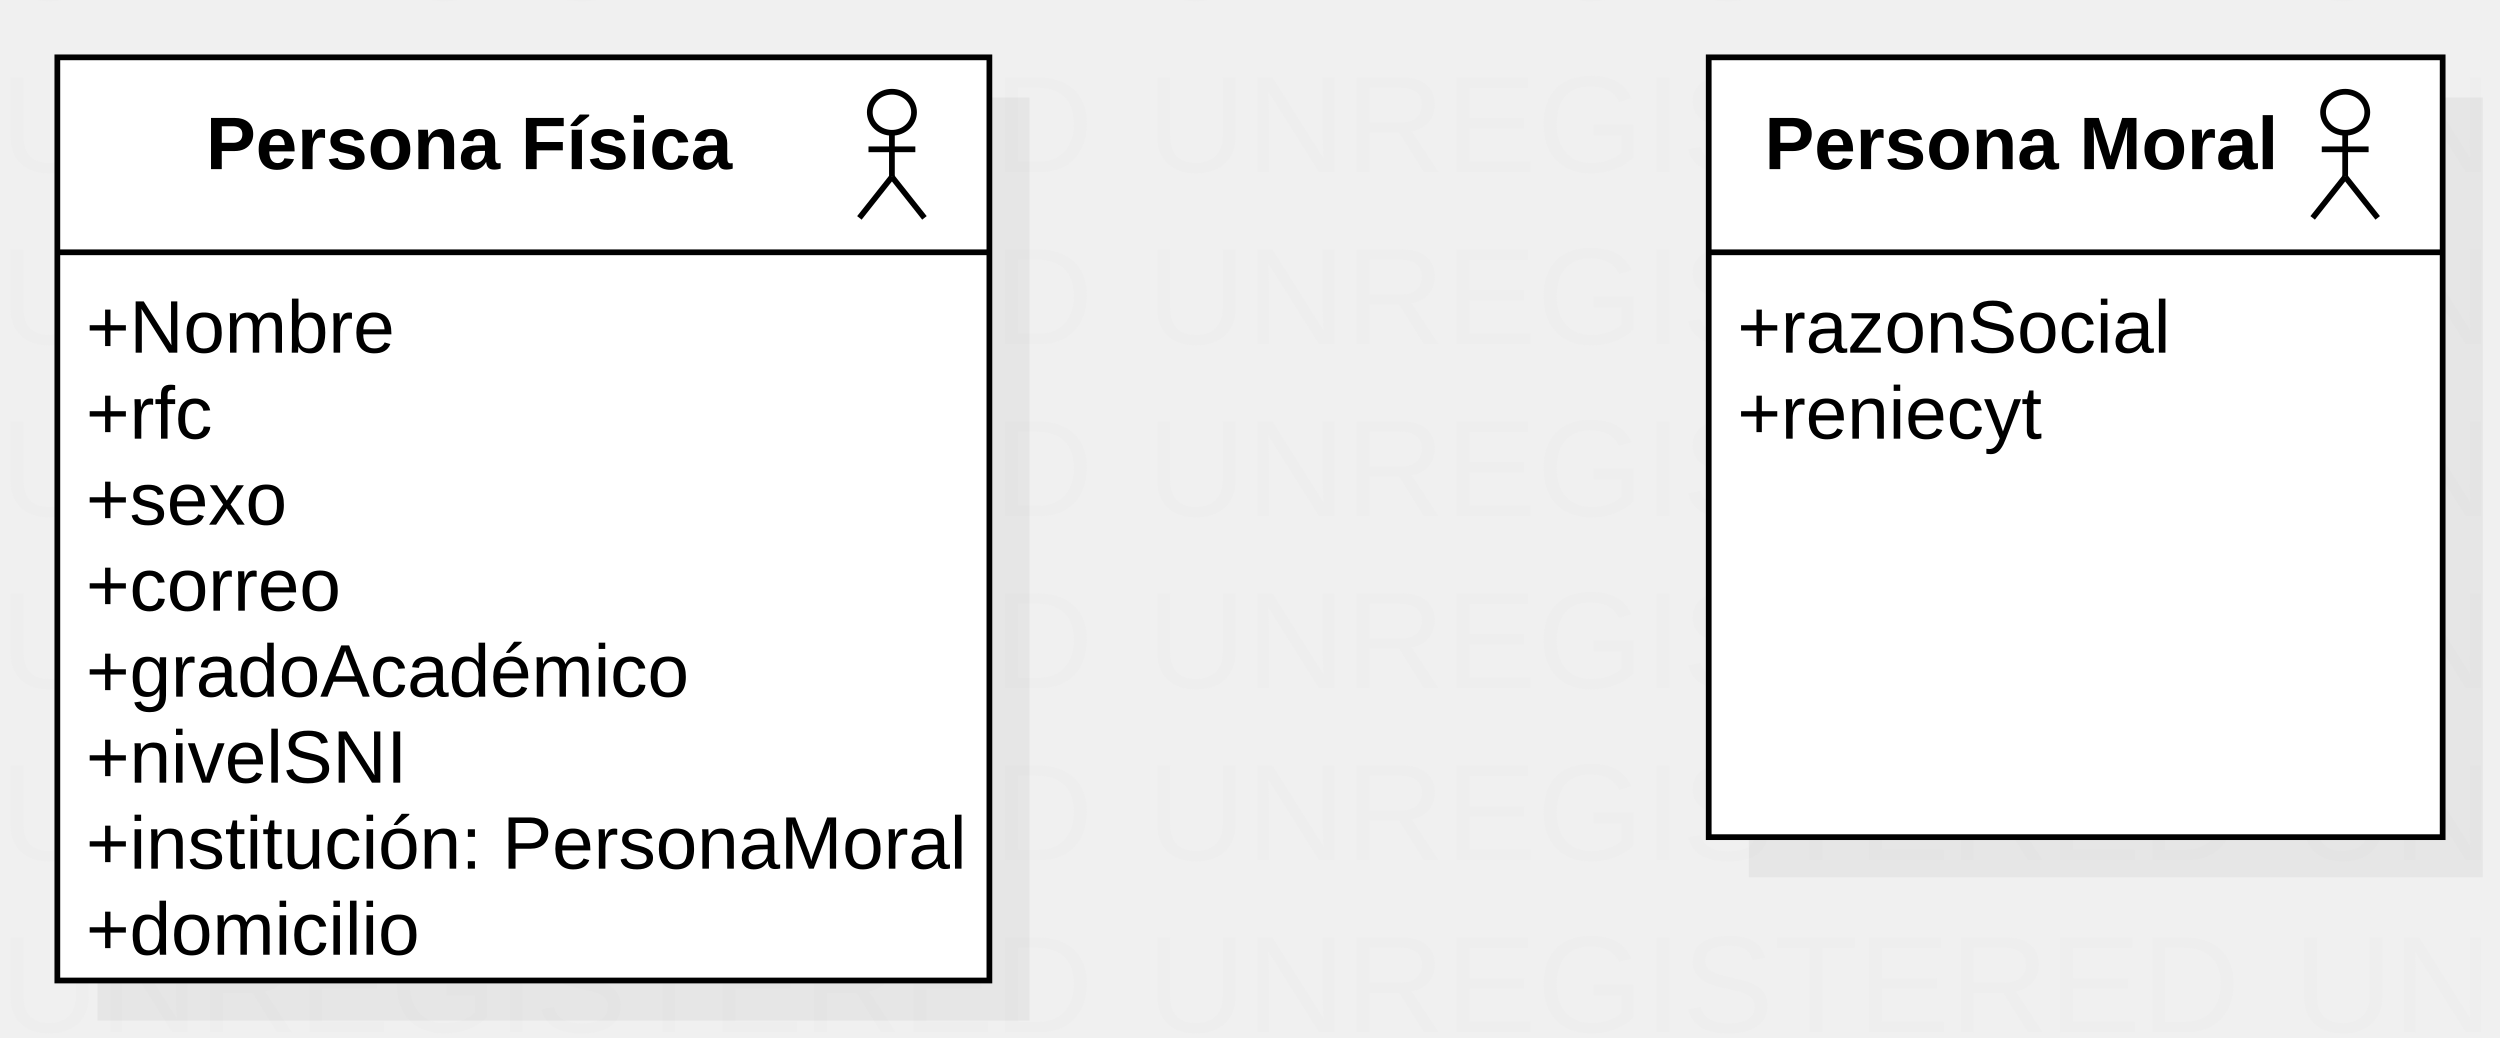
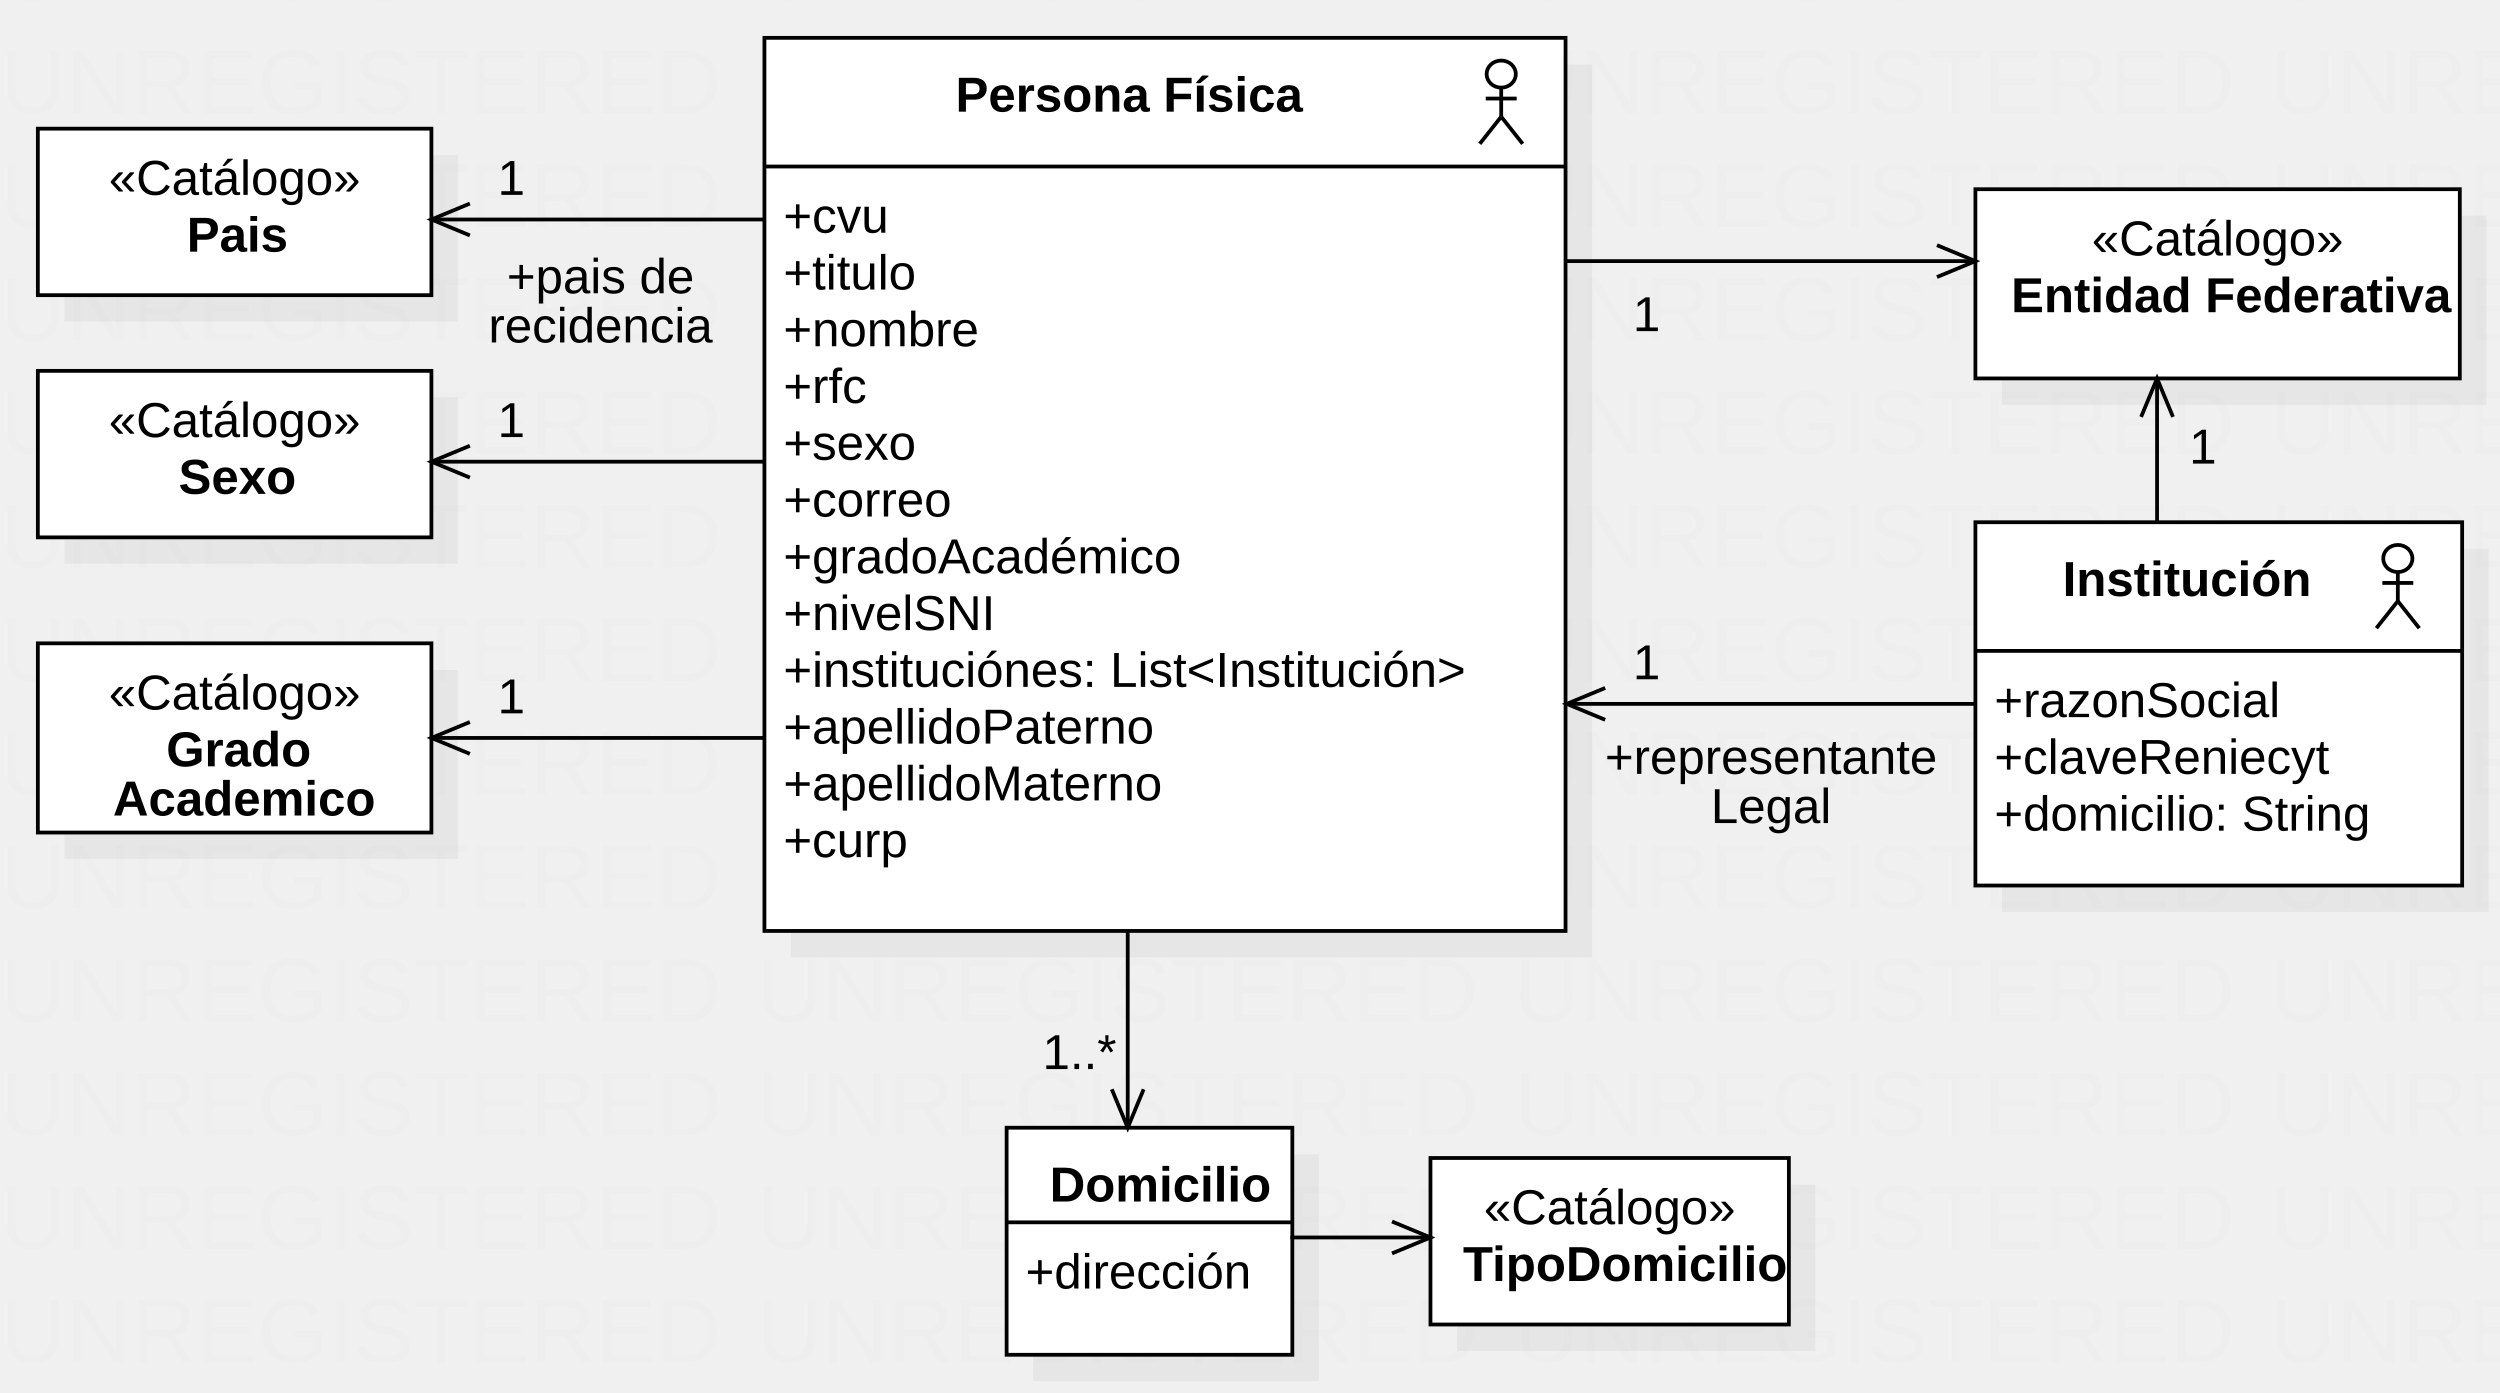
- <svg xmlns="http://www.w3.org/2000/svg" version="1.1" width="436" height="181">
+ <svg xmlns="http://www.w3.org/2000/svg" version="1.1" width="660.622" height="368">
  <defs />
  <g>
    <text fill="#eeeeee" stroke="none" font-family="Arial" font-size="24px" font-style="normal" font-weight="normal" text-decoration="none" x="0" y="0">UNREGISTERED</text>
    <text fill="#eeeeee" stroke="none" font-family="Arial" font-size="24px" font-style="normal" font-weight="normal" text-decoration="none" x="0" y="30">UNREGISTERED</text>
    <text fill="#eeeeee" stroke="none" font-family="Arial" font-size="24px" font-style="normal" font-weight="normal" text-decoration="none" x="0" y="60">UNREGISTERED</text>
    <text fill="#eeeeee" stroke="none" font-family="Arial" font-size="24px" font-style="normal" font-weight="normal" text-decoration="none" x="0" y="90">UNREGISTERED</text>
    <text fill="#eeeeee" stroke="none" font-family="Arial" font-size="24px" font-style="normal" font-weight="normal" text-decoration="none" x="0" y="120">UNREGISTERED</text>
    <text fill="#eeeeee" stroke="none" font-family="Arial" font-size="24px" font-style="normal" font-weight="normal" text-decoration="none" x="0" y="150">UNREGISTERED</text>
    <text fill="#eeeeee" stroke="none" font-family="Arial" font-size="24px" font-style="normal" font-weight="normal" text-decoration="none" x="0" y="180">UNREGISTERED</text>
+     <text fill="#eeeeee" stroke="none" font-family="Arial" font-size="24px" font-style="normal" font-weight="normal" text-decoration="none" x="0" y="210">UNREGISTERED</text>
+     <text fill="#eeeeee" stroke="none" font-family="Arial" font-size="24px" font-style="normal" font-weight="normal" text-decoration="none" x="0" y="240">UNREGISTERED</text>
+     <text fill="#eeeeee" stroke="none" font-family="Arial" font-size="24px" font-style="normal" font-weight="normal" text-decoration="none" x="0" y="270">UNREGISTERED</text>
+     <text fill="#eeeeee" stroke="none" font-family="Arial" font-size="24px" font-style="normal" font-weight="normal" text-decoration="none" x="0" y="300">UNREGISTERED</text>
+     <text fill="#eeeeee" stroke="none" font-family="Arial" font-size="24px" font-style="normal" font-weight="normal" text-decoration="none" x="0" y="330">UNREGISTERED</text>
+     <text fill="#eeeeee" stroke="none" font-family="Arial" font-size="24px" font-style="normal" font-weight="normal" text-decoration="none" x="0" y="360">UNREGISTERED</text>
    <text fill="#eeeeee" stroke="none" font-family="Arial" font-size="24px" font-style="normal" font-weight="normal" text-decoration="none" x="200" y="0">UNREGISTERED</text>
    <text fill="#eeeeee" stroke="none" font-family="Arial" font-size="24px" font-style="normal" font-weight="normal" text-decoration="none" x="200" y="30">UNREGISTERED</text>
    <text fill="#eeeeee" stroke="none" font-family="Arial" font-size="24px" font-style="normal" font-weight="normal" text-decoration="none" x="200" y="60">UNREGISTERED</text>
    <text fill="#eeeeee" stroke="none" font-family="Arial" font-size="24px" font-style="normal" font-weight="normal" text-decoration="none" x="200" y="90">UNREGISTERED</text>
    <text fill="#eeeeee" stroke="none" font-family="Arial" font-size="24px" font-style="normal" font-weight="normal" text-decoration="none" x="200" y="120">UNREGISTERED</text>
    <text fill="#eeeeee" stroke="none" font-family="Arial" font-size="24px" font-style="normal" font-weight="normal" text-decoration="none" x="200" y="150">UNREGISTERED</text>
    <text fill="#eeeeee" stroke="none" font-family="Arial" font-size="24px" font-style="normal" font-weight="normal" text-decoration="none" x="200" y="180">UNREGISTERED</text>
+     <text fill="#eeeeee" stroke="none" font-family="Arial" font-size="24px" font-style="normal" font-weight="normal" text-decoration="none" x="200" y="210">UNREGISTERED</text>
+     <text fill="#eeeeee" stroke="none" font-family="Arial" font-size="24px" font-style="normal" font-weight="normal" text-decoration="none" x="200" y="240">UNREGISTERED</text>
+     <text fill="#eeeeee" stroke="none" font-family="Arial" font-size="24px" font-style="normal" font-weight="normal" text-decoration="none" x="200" y="270">UNREGISTERED</text>
+     <text fill="#eeeeee" stroke="none" font-family="Arial" font-size="24px" font-style="normal" font-weight="normal" text-decoration="none" x="200" y="300">UNREGISTERED</text>
+     <text fill="#eeeeee" stroke="none" font-family="Arial" font-size="24px" font-style="normal" font-weight="normal" text-decoration="none" x="200" y="330">UNREGISTERED</text>
+     <text fill="#eeeeee" stroke="none" font-family="Arial" font-size="24px" font-style="normal" font-weight="normal" text-decoration="none" x="200" y="360">UNREGISTERED</text>
    <text fill="#eeeeee" stroke="none" font-family="Arial" font-size="24px" font-style="normal" font-weight="normal" text-decoration="none" x="400" y="0">UNREGISTERED</text>
    <text fill="#eeeeee" stroke="none" font-family="Arial" font-size="24px" font-style="normal" font-weight="normal" text-decoration="none" x="400" y="30">UNREGISTERED</text>
    <text fill="#eeeeee" stroke="none" font-family="Arial" font-size="24px" font-style="normal" font-weight="normal" text-decoration="none" x="400" y="60">UNREGISTERED</text>
    <text fill="#eeeeee" stroke="none" font-family="Arial" font-size="24px" font-style="normal" font-weight="normal" text-decoration="none" x="400" y="90">UNREGISTERED</text>
    <text fill="#eeeeee" stroke="none" font-family="Arial" font-size="24px" font-style="normal" font-weight="normal" text-decoration="none" x="400" y="120">UNREGISTERED</text>
    <text fill="#eeeeee" stroke="none" font-family="Arial" font-size="24px" font-style="normal" font-weight="normal" text-decoration="none" x="400" y="150">UNREGISTERED</text>
    <text fill="#eeeeee" stroke="none" font-family="Arial" font-size="24px" font-style="normal" font-weight="normal" text-decoration="none" x="400" y="180">UNREGISTERED</text>
-     <g transform="translate(-574,-326) scale(1,1)">
-       <rect fill="#C0C0C0" stroke="none" x="591" y="343" width="162.55" height="161" opacity="0.2" />
-     </g>
-     <g transform="translate(-574,-326) scale(1,1)">
-       <rect fill="#ffffff" stroke="none" x="584" y="336" width="162.55" height="161" />
-     </g>
-     <g transform="translate(-574,-326) scale(1,1)">
-       <path fill="none" stroke="#000000" d="M 584 336 L 746.55 336 L 746.55 497 L 584 497 L 584 336 Z Z" stroke-miterlimit="10" />
-     </g>
-     <g transform="translate(-574,-326) scale(1,1)">
-       <path fill="#ffffff" stroke="none" d="M 725.692 345.58 C 725.692 343.603 727.419 342 729.55 342 C 731.68 342 733.407 343.603 733.407 345.58 C 733.407 347.557 731.68 349.16 729.55 349.16 C 727.419 349.16 725.692 347.557 725.692 345.58 Z" />
-     </g>
-     <g transform="translate(-574,-326) scale(1,1)">
-       <path fill="none" stroke="#000000" d="M 725.692 345.58 C 725.692 343.603 727.419 342 729.55 342 C 731.68 342 733.407 343.603 733.407 345.58 C 733.407 347.557 731.68 349.16 729.55 349.16 C 727.419 349.16 725.692 347.557 725.692 345.58 Z" stroke-miterlimit="10" />
-     </g>
-     <g transform="translate(-574,-326) scale(1,1)">
-       <path fill="none" stroke="#000000" d="M 729.55 349.16 L 729.55 356.84" stroke-miterlimit="10" />
-     </g>
-     <g transform="translate(-574,-326) scale(1,1)">
-       <path fill="none" stroke="#000000" d="M 725.465 352.04 L 733.634 352.04" stroke-miterlimit="10" />
-     </g>
-     <g transform="translate(-574,-326) scale(1,1)">
-       <path fill="none" stroke="#000000" d="M 729.55 356.84 L 723.877 364" stroke-miterlimit="10" />
-     </g>
-     <g transform="translate(-574,-326) scale(1,1)">
-       <path fill="none" stroke="#000000" d="M 729.55 356.84 L 735.223 364" stroke-miterlimit="10" />
-     </g>
-     <g transform="translate(-574,-326) scale(1,1)">
-       <path fill="none" stroke="#000000" d="M 584 370 L 746.55 370" stroke-miterlimit="10" />
-     </g>
-     <g transform="translate(-574,-326) scale(1,1)">
-       <g>
-         <path fill="none" stroke="none" />
-         <text fill="#000000" stroke="none" font-family="Arial" font-size="13px" font-style="normal" font-weight="bold" text-decoration="none" x="609.924" y="355.5">Persona Física</text>
-       </g>
-     </g>
-     <g transform="translate(-574,-326) scale(1,1)">
-       <g>
-         <path fill="none" stroke="none" />
-         <text fill="#000000" stroke="none" font-family="Arial" font-size="13px" font-style="normal" font-weight="normal" text-decoration="none" x="589" y="387.5">+Nombre</text>
-       </g>
-     </g>
-     <g transform="translate(-574,-326) scale(1,1)">
-       <g>
-         <path fill="none" stroke="none" />
-         <text fill="#000000" stroke="none" font-family="Arial" font-size="13px" font-style="normal" font-weight="normal" text-decoration="none" x="589" y="402.5">+rfc</text>
-       </g>
-     </g>
-     <g transform="translate(-574,-326) scale(1,1)">
-       <g>
-         <path fill="none" stroke="none" />
-         <text fill="#000000" stroke="none" font-family="Arial" font-size="13px" font-style="normal" font-weight="normal" text-decoration="none" x="589" y="417.5">+sexo</text>
-       </g>
-     </g>
-     <g transform="translate(-574,-326) scale(1,1)">
-       <g>
-         <path fill="none" stroke="none" />
-         <text fill="#000000" stroke="none" font-family="Arial" font-size="13px" font-style="normal" font-weight="normal" text-decoration="none" x="589" y="432.5">+correo</text>
-       </g>
-     </g>
-     <g transform="translate(-574,-326) scale(1,1)">
-       <g>
-         <path fill="none" stroke="none" />
-         <text fill="#000000" stroke="none" font-family="Arial" font-size="13px" font-style="normal" font-weight="normal" text-decoration="none" x="589" y="447.5">+gradoAcadémico</text>
-       </g>
-     </g>
-     <g transform="translate(-574,-326) scale(1,1)">
-       <g>
-         <path fill="none" stroke="none" />
-         <text fill="#000000" stroke="none" font-family="Arial" font-size="13px" font-style="normal" font-weight="normal" text-decoration="none" x="589" y="462.5">+nivelSNI</text>
-       </g>
-     </g>
-     <g transform="translate(-574,-326) scale(1,1)">
-       <g>
-         <path fill="none" stroke="none" />
-         <text fill="#000000" stroke="none" font-family="Arial" font-size="13px" font-style="normal" font-weight="normal" text-decoration="none" x="589" y="477.5">+institución: PersonaMoral</text>
-       </g>
-     </g>
-     <g transform="translate(-574,-326) scale(1,1)">
-       <g>
-         <path fill="none" stroke="none" />
-         <text fill="#000000" stroke="none" font-family="Arial" font-size="13px" font-style="normal" font-weight="normal" text-decoration="none" x="589" y="492.5">+domicilio</text>
-       </g>
-     </g>
-     <g transform="translate(-574,-326) scale(1,1)">
-       <rect fill="#C0C0C0" stroke="none" x="879" y="343" width="128" height="136" opacity="0.2" />
-     </g>
-     <g transform="translate(-574,-326) scale(1,1)">
-       <rect fill="#ffffff" stroke="none" x="872" y="336" width="128" height="136" />
-     </g>
-     <g transform="translate(-574,-326) scale(1,1)">
-       <path fill="none" stroke="#000000" d="M 872 336 L 1000 336 L 1000 472 L 872 472 L 872 336 Z Z" stroke-miterlimit="10" />
-     </g>
-     <g transform="translate(-574,-326) scale(1,1)">
-       <path fill="#ffffff" stroke="none" d="M 979.143 345.58 C 979.143 343.603 980.87 342 983 342 C 985.13 342 986.857 343.603 986.857 345.58 C 986.857 347.557 985.13 349.16 983 349.16 C 980.87 349.16 979.143 347.557 979.143 345.58 Z" />
-     </g>
-     <g transform="translate(-574,-326) scale(1,1)">
-       <path fill="none" stroke="#000000" d="M 979.143 345.58 C 979.143 343.603 980.87 342 983 342 C 985.13 342 986.857 343.603 986.857 345.58 C 986.857 347.557 985.13 349.16 983 349.16 C 980.87 349.16 979.143 347.557 979.143 345.58 Z" stroke-miterlimit="10" />
-     </g>
-     <g transform="translate(-574,-326) scale(1,1)">
-       <path fill="none" stroke="#000000" d="M 983 349.16 L 983 356.84" stroke-miterlimit="10" />
-     </g>
-     <g transform="translate(-574,-326) scale(1,1)">
-       <path fill="none" stroke="#000000" d="M 978.916 352.04 L 987.084 352.04" stroke-miterlimit="10" />
-     </g>
-     <g transform="translate(-574,-326) scale(1,1)">
-       <path fill="none" stroke="#000000" d="M 983 356.84 L 977.327 364" stroke-miterlimit="10" />
-     </g>
-     <g transform="translate(-574,-326) scale(1,1)">
-       <path fill="none" stroke="#000000" d="M 983 356.84 L 988.673 364" stroke-miterlimit="10" />
-     </g>
-     <g transform="translate(-574,-326) scale(1,1)">
-       <path fill="none" stroke="#000000" d="M 872 370 L 1000 370" stroke-miterlimit="10" />
-     </g>
-     <g transform="translate(-574,-326) scale(1,1)">
-       <g>
-         <path fill="none" stroke="none" />
-         <text fill="#000000" stroke="none" font-family="Arial" font-size="13px" font-style="normal" font-weight="bold" text-decoration="none" x="881.731" y="355.5">Persona Moral</text>
-       </g>
-     </g>
-     <g transform="translate(-574,-326) scale(1,1)">
-       <g>
-         <path fill="none" stroke="none" />
-         <text fill="#000000" stroke="none" font-family="Arial" font-size="13px" font-style="normal" font-weight="normal" text-decoration="none" x="877" y="387.5">+razonSocial</text>
-       </g>
-     </g>
-     <g transform="translate(-574,-326) scale(1,1)">
-       <g>
-         <path fill="none" stroke="none" />
-         <text fill="#000000" stroke="none" font-family="Arial" font-size="13px" font-style="normal" font-weight="normal" text-decoration="none" x="877" y="402.5">+reniecyt</text>
+     <text fill="#eeeeee" stroke="none" font-family="Arial" font-size="24px" font-style="normal" font-weight="normal" text-decoration="none" x="400" y="210">UNREGISTERED</text>
+     <text fill="#eeeeee" stroke="none" font-family="Arial" font-size="24px" font-style="normal" font-weight="normal" text-decoration="none" x="400" y="240">UNREGISTERED</text>
+     <text fill="#eeeeee" stroke="none" font-family="Arial" font-size="24px" font-style="normal" font-weight="normal" text-decoration="none" x="400" y="270">UNREGISTERED</text>
+     <text fill="#eeeeee" stroke="none" font-family="Arial" font-size="24px" font-style="normal" font-weight="normal" text-decoration="none" x="400" y="300">UNREGISTERED</text>
+     <text fill="#eeeeee" stroke="none" font-family="Arial" font-size="24px" font-style="normal" font-weight="normal" text-decoration="none" x="400" y="330">UNREGISTERED</text>
+     <text fill="#eeeeee" stroke="none" font-family="Arial" font-size="24px" font-style="normal" font-weight="normal" text-decoration="none" x="400" y="360">UNREGISTERED</text>
+     <text fill="#eeeeee" stroke="none" font-family="Arial" font-size="24px" font-style="normal" font-weight="normal" text-decoration="none" x="600" y="0">UNREGISTERED</text>
+     <text fill="#eeeeee" stroke="none" font-family="Arial" font-size="24px" font-style="normal" font-weight="normal" text-decoration="none" x="600" y="30">UNREGISTERED</text>
+     <text fill="#eeeeee" stroke="none" font-family="Arial" font-size="24px" font-style="normal" font-weight="normal" text-decoration="none" x="600" y="60">UNREGISTERED</text>
+     <text fill="#eeeeee" stroke="none" font-family="Arial" font-size="24px" font-style="normal" font-weight="normal" text-decoration="none" x="600" y="90">UNREGISTERED</text>
+     <text fill="#eeeeee" stroke="none" font-family="Arial" font-size="24px" font-style="normal" font-weight="normal" text-decoration="none" x="600" y="120">UNREGISTERED</text>
+     <text fill="#eeeeee" stroke="none" font-family="Arial" font-size="24px" font-style="normal" font-weight="normal" text-decoration="none" x="600" y="150">UNREGISTERED</text>
+     <text fill="#eeeeee" stroke="none" font-family="Arial" font-size="24px" font-style="normal" font-weight="normal" text-decoration="none" x="600" y="180">UNREGISTERED</text>
+     <text fill="#eeeeee" stroke="none" font-family="Arial" font-size="24px" font-style="normal" font-weight="normal" text-decoration="none" x="600" y="210">UNREGISTERED</text>
+     <text fill="#eeeeee" stroke="none" font-family="Arial" font-size="24px" font-style="normal" font-weight="normal" text-decoration="none" x="600" y="240">UNREGISTERED</text>
+     <text fill="#eeeeee" stroke="none" font-family="Arial" font-size="24px" font-style="normal" font-weight="normal" text-decoration="none" x="600" y="270">UNREGISTERED</text>
+     <text fill="#eeeeee" stroke="none" font-family="Arial" font-size="24px" font-style="normal" font-weight="normal" text-decoration="none" x="600" y="300">UNREGISTERED</text>
+     <text fill="#eeeeee" stroke="none" font-family="Arial" font-size="24px" font-style="normal" font-weight="normal" text-decoration="none" x="600" y="330">UNREGISTERED</text>
+     <text fill="#eeeeee" stroke="none" font-family="Arial" font-size="24px" font-style="normal" font-weight="normal" text-decoration="none" x="600" y="360">UNREGISTERED</text>
+     <g transform="translate(-382,-30) scale(1,1)">
+       <rect fill="#C0C0C0" stroke="none" x="591" y="47" width="211.693" height="236" opacity="0.2" />
+     </g>
+     <g transform="translate(-382,-30) scale(1,1)">
+       <rect fill="#ffffff" stroke="none" x="584" y="40" width="211.693" height="236" />
+     </g>
+     <g transform="translate(-382,-30) scale(1,1)">
+       <path fill="none" stroke="#000000" d="M 584 40 L 795.693 40 L 795.693 276 L 584 276 L 584 40 Z Z" stroke-miterlimit="10" />
+     </g>
+     <g transform="translate(-382,-30) scale(1,1)">
+       <path fill="#ffffff" stroke="none" d="M 774.836 49.58 C 774.836 47.603 776.563 46 778.693 46 C 780.824 46 782.551 47.603 782.551 49.58 C 782.551 51.557 780.824 53.16 778.693 53.16 C 776.563 53.16 774.836 51.557 774.836 49.58 Z" />
+     </g>
+     <g transform="translate(-382,-30) scale(1,1)">
+       <path fill="none" stroke="#000000" d="M 774.836 49.58 C 774.836 47.603 776.563 46 778.693 46 C 780.824 46 782.551 47.603 782.551 49.58 C 782.551 51.557 780.824 53.16 778.693 53.16 C 776.563 53.16 774.836 51.557 774.836 49.58 Z" stroke-miterlimit="10" />
+     </g>
+     <g transform="translate(-382,-30) scale(1,1)">
+       <path fill="none" stroke="#000000" d="M 778.693 53.16 L 778.693 60.84" stroke-miterlimit="10" />
+     </g>
+     <g transform="translate(-382,-30) scale(1,1)">
+       <path fill="none" stroke="#000000" d="M 774.609 56.04 L 782.778 56.04" stroke-miterlimit="10" />
+     </g>
+     <g transform="translate(-382,-30) scale(1,1)">
+       <path fill="none" stroke="#000000" d="M 778.693 60.84 L 773.021 68" stroke-miterlimit="10" />
+     </g>
+     <g transform="translate(-382,-30) scale(1,1)">
+       <path fill="none" stroke="#000000" d="M 778.693 60.84 L 784.366 68" stroke-miterlimit="10" />
+     </g>
+     <g transform="translate(-382,-30) scale(1,1)">
+       <path fill="none" stroke="#000000" d="M 584 74 L 795.693 74" stroke-miterlimit="10" />
+     </g>
+     <g transform="translate(-382,-30) scale(1,1)">
+       <g>
+         <path fill="none" stroke="none" />
+         <text fill="#000000" stroke="none" font-family="Arial" font-size="13px" font-style="normal" font-weight="bold" text-decoration="none" x="634.495" y="59.5">Persona Física</text>
+       </g>
+     </g>
+     <g transform="translate(-382,-30) scale(1,1)">
+       <g>
+         <path fill="none" stroke="none" />
+         <text fill="#000000" stroke="none" font-family="Arial" font-size="13px" font-style="normal" font-weight="normal" text-decoration="none" x="589" y="91.5">+cvu</text>
+       </g>
+     </g>
+     <g transform="translate(-382,-30) scale(1,1)">
+       <g>
+         <path fill="none" stroke="none" />
+         <text fill="#000000" stroke="none" font-family="Arial" font-size="13px" font-style="normal" font-weight="normal" text-decoration="none" x="589" y="106.5">+titulo</text>
+       </g>
+     </g>
+     <g transform="translate(-382,-30) scale(1,1)">
+       <g>
+         <path fill="none" stroke="none" />
+         <text fill="#000000" stroke="none" font-family="Arial" font-size="13px" font-style="normal" font-weight="normal" text-decoration="none" x="589" y="121.5">+nombre</text>
+       </g>
+     </g>
+     <g transform="translate(-382,-30) scale(1,1)">
+       <g>
+         <path fill="none" stroke="none" />
+         <text fill="#000000" stroke="none" font-family="Arial" font-size="13px" font-style="normal" font-weight="normal" text-decoration="none" x="589" y="136.5">+rfc</text>
+       </g>
+     </g>
+     <g transform="translate(-382,-30) scale(1,1)">
+       <g>
+         <path fill="none" stroke="none" />
+         <text fill="#000000" stroke="none" font-family="Arial" font-size="13px" font-style="normal" font-weight="normal" text-decoration="none" x="589" y="151.5">+sexo</text>
+       </g>
+     </g>
+     <g transform="translate(-382,-30) scale(1,1)">
+       <g>
+         <path fill="none" stroke="none" />
+         <text fill="#000000" stroke="none" font-family="Arial" font-size="13px" font-style="normal" font-weight="normal" text-decoration="none" x="589" y="166.5">+correo</text>
+       </g>
+     </g>
+     <g transform="translate(-382,-30) scale(1,1)">
+       <g>
+         <path fill="none" stroke="none" />
+         <text fill="#000000" stroke="none" font-family="Arial" font-size="13px" font-style="normal" font-weight="normal" text-decoration="none" x="589" y="181.5">+gradoAcadémico</text>
+       </g>
+     </g>
+     <g transform="translate(-382,-30) scale(1,1)">
+       <g>
+         <path fill="none" stroke="none" />
+         <text fill="#000000" stroke="none" font-family="Arial" font-size="13px" font-style="normal" font-weight="normal" text-decoration="none" x="589" y="196.5">+nivelSNI</text>
+       </g>
+     </g>
+     <g transform="translate(-382,-30) scale(1,1)">
+       <g>
+         <path fill="none" stroke="none" />
+         <text fill="#000000" stroke="none" font-family="Arial" font-size="13px" font-style="normal" font-weight="normal" text-decoration="none" x="589" y="211.5">+instituciónes: List&lt;Institución&gt;</text>
+       </g>
+     </g>
+     <g transform="translate(-382,-30) scale(1,1)">
+       <g>
+         <path fill="none" stroke="none" />
+         <text fill="#000000" stroke="none" font-family="Arial" font-size="13px" font-style="normal" font-weight="normal" text-decoration="none" x="589" y="226.5">+apellidoPaterno</text>
+       </g>
+     </g>
+     <g transform="translate(-382,-30) scale(1,1)">
+       <g>
+         <path fill="none" stroke="none" />
+         <text fill="#000000" stroke="none" font-family="Arial" font-size="13px" font-style="normal" font-weight="normal" text-decoration="none" x="589" y="241.5">+apellidoMaterno</text>
+       </g>
+     </g>
+     <g transform="translate(-382,-30) scale(1,1)">
+       <g>
+         <path fill="none" stroke="none" />
+         <text fill="#000000" stroke="none" font-family="Arial" font-size="13px" font-style="normal" font-weight="normal" text-decoration="none" x="589" y="256.5">+curp</text>
+       </g>
+     </g>
+     <g transform="translate(-382,-30) scale(1,1)">
+       <rect fill="#C0C0C0" stroke="none" x="911" y="175" width="128.622" height="96" opacity="0.2" />
+     </g>
+     <g transform="translate(-382,-30) scale(1,1)">
+       <rect fill="#ffffff" stroke="none" x="904" y="168" width="128.622" height="96" />
+     </g>
+     <g transform="translate(-382,-30) scale(1,1)">
+       <path fill="none" stroke="#000000" d="M 904 168 L 1032.622 168 L 1032.622 264 L 904 264 L 904 168 Z Z" stroke-miterlimit="10" />
+     </g>
+     <g transform="translate(-382,-30) scale(1,1)">
+       <path fill="#ffffff" stroke="none" d="M 1011.764 177.58 C 1011.764 175.603 1013.491 174 1015.622 174 C 1017.752 174 1019.479 175.603 1019.479 177.58 C 1019.479 179.557 1017.752 181.16 1015.622 181.16 C 1013.491 181.16 1011.764 179.557 1011.764 177.58 Z" />
+     </g>
+     <g transform="translate(-382,-30) scale(1,1)">
+       <path fill="none" stroke="#000000" d="M 1011.764 177.58 C 1011.764 175.603 1013.491 174 1015.622 174 C 1017.752 174 1019.479 175.603 1019.479 177.58 C 1019.479 179.557 1017.752 181.16 1015.622 181.16 C 1013.491 181.16 1011.764 179.557 1011.764 177.58 Z" stroke-miterlimit="10" />
+     </g>
+     <g transform="translate(-382,-30) scale(1,1)">
+       <path fill="none" stroke="#000000" d="M 1015.622 181.16 L 1015.622 188.84" stroke-miterlimit="10" />
+     </g>
+     <g transform="translate(-382,-30) scale(1,1)">
+       <path fill="none" stroke="#000000" d="M 1011.537 184.04 L 1019.706 184.04" stroke-miterlimit="10" />
+     </g>
+     <g transform="translate(-382,-30) scale(1,1)">
+       <path fill="none" stroke="#000000" d="M 1015.622 188.84 L 1009.949 196" stroke-miterlimit="10" />
+     </g>
+     <g transform="translate(-382,-30) scale(1,1)">
+       <path fill="none" stroke="#000000" d="M 1015.622 188.84 L 1021.294 196" stroke-miterlimit="10" />
+     </g>
+     <g transform="translate(-382,-30) scale(1,1)">
+       <path fill="none" stroke="#000000" d="M 904 202 L 1032.622 202" stroke-miterlimit="10" />
+     </g>
+     <g transform="translate(-382,-30) scale(1,1)">
+       <g>
+         <path fill="none" stroke="none" />
+         <text fill="#000000" stroke="none" font-family="Arial" font-size="13px" font-style="normal" font-weight="bold" text-decoration="none" x="927.045" y="187.5">Institución</text>
+       </g>
+     </g>
+     <g transform="translate(-382,-30) scale(1,1)">
+       <g>
+         <path fill="none" stroke="none" />
+         <text fill="#000000" stroke="none" font-family="Arial" font-size="13px" font-style="normal" font-weight="normal" text-decoration="none" x="909" y="219.5">+razonSocial</text>
+       </g>
+     </g>
+     <g transform="translate(-382,-30) scale(1,1)">
+       <g>
+         <path fill="none" stroke="none" />
+         <text fill="#000000" stroke="none" font-family="Arial" font-size="13px" font-style="normal" font-weight="normal" text-decoration="none" x="909" y="234.5">+claveReniecyt</text>
+       </g>
+     </g>
+     <g transform="translate(-382,-30) scale(1,1)">
+       <g>
+         <path fill="none" stroke="none" />
+         <text fill="#000000" stroke="none" font-family="Arial" font-size="13px" font-style="normal" font-weight="normal" text-decoration="none" x="909" y="249.5">+domicilio: String</text>
+       </g>
+     </g>
+     <g transform="translate(-382,-30) scale(1,1)">
+       <rect fill="#C0C0C0" stroke="none" x="399" y="135" width="104" height="44" opacity="0.2" />
+     </g>
+     <g transform="translate(-382,-30) scale(1,1)">
+       <rect fill="#ffffff" stroke="none" x="392" y="128" width="104" height="44" />
+     </g>
+     <g transform="translate(-382,-30) scale(1,1)">
+       <path fill="none" stroke="#000000" d="M 392 128 L 496 128 L 496 172 L 392 172 L 392 128 Z Z" stroke-miterlimit="10" />
+     </g>
+     <g transform="translate(-382,-30) scale(1,1)">
+       <g>
+         <path fill="none" stroke="none" />
+         <text fill="#000000" stroke="none" font-family="Arial" font-size="13px" font-style="normal" font-weight="normal" text-decoration="none" x="410.751" y="145.5">«Catálogo»</text>
+       </g>
+     </g>
+     <g transform="translate(-382,-30) scale(1,1)">
+       <g>
+         <path fill="none" stroke="none" />
+         <text fill="#000000" stroke="none" font-family="Arial" font-size="13px" font-style="normal" font-weight="bold" text-decoration="none" x="429.185" y="160.5">Sexo</text>
+       </g>
+     </g>
+     <g transform="translate(-382,-30) scale(1,1)">
+       <rect fill="#C0C0C0" stroke="none" x="911" y="87" width="128" height="50" opacity="0.2" />
+     </g>
+     <g transform="translate(-382,-30) scale(1,1)">
+       <rect fill="#ffffff" stroke="none" x="904" y="80" width="128" height="50" />
+     </g>
+     <g transform="translate(-382,-30) scale(1,1)">
+       <path fill="none" stroke="#000000" d="M 904 80 L 1032 80 L 1032 130 L 904 130 L 904 80 Z Z" stroke-miterlimit="10" />
+     </g>
+     <g transform="translate(-382,-30) scale(1,1)">
+       <g>
+         <path fill="none" stroke="none" />
+         <text fill="#000000" stroke="none" font-family="Arial" font-size="13px" font-style="normal" font-weight="normal" text-decoration="none" x="934.751" y="97.5">«Catálogo»</text>
+       </g>
+     </g>
+     <g transform="translate(-382,-30) scale(1,1)">
+       <g>
+         <path fill="none" stroke="none" />
+         <text fill="#000000" stroke="none" font-family="Arial" font-size="13px" font-style="normal" font-weight="bold" text-decoration="none" x="913.439" y="112.5">Entidad Federativa</text>
+       </g>
+     </g>
+     <g transform="translate(-382,-30) scale(1,1)">
+       <rect fill="#C0C0C0" stroke="none" x="399" y="71" width="104" height="44" opacity="0.2" />
+     </g>
+     <g transform="translate(-382,-30) scale(1,1)">
+       <rect fill="#ffffff" stroke="none" x="392" y="64" width="104" height="44" />
+     </g>
+     <g transform="translate(-382,-30) scale(1,1)">
+       <path fill="none" stroke="#000000" d="M 392 64 L 496 64 L 496 108 L 392 108 L 392 64 Z Z" stroke-miterlimit="10" />
+     </g>
+     <g transform="translate(-382,-30) scale(1,1)">
+       <g>
+         <path fill="none" stroke="none" />
+         <text fill="#000000" stroke="none" font-family="Arial" font-size="13px" font-style="normal" font-weight="normal" text-decoration="none" x="410.751" y="81.5">«Catálogo»</text>
+       </g>
+     </g>
+     <g transform="translate(-382,-30) scale(1,1)">
+       <g>
+         <path fill="none" stroke="none" />
+         <text fill="#000000" stroke="none" font-family="Arial" font-size="13px" font-style="normal" font-weight="bold" text-decoration="none" x="431.355" y="96.5">Pais</text>
+       </g>
+     </g>
+     <g transform="translate(-382,-30) scale(1,1)">
+       <rect fill="#C0C0C0" stroke="none" x="399" y="207" width="104" height="50" opacity="0.2" />
+     </g>
+     <g transform="translate(-382,-30) scale(1,1)">
+       <rect fill="#ffffff" stroke="none" x="392" y="200" width="104" height="50" />
+     </g>
+     <g transform="translate(-382,-30) scale(1,1)">
+       <path fill="none" stroke="#000000" d="M 392 200 L 496 200 L 496 250 L 392 250 L 392 200 Z Z" stroke-miterlimit="10" />
+     </g>
+     <g transform="translate(-382,-30) scale(1,1)">
+       <g>
+         <path fill="none" stroke="none" />
+         <text fill="#000000" stroke="none" font-family="Arial" font-size="13px" font-style="normal" font-weight="normal" text-decoration="none" x="410.751" y="217.5">«Catálogo»</text>
+       </g>
+     </g>
+     <g transform="translate(-382,-30) scale(1,1)">
+       <g>
+         <path fill="none" stroke="none" />
+         <text fill="#000000" stroke="none" font-family="Arial" font-size="13px" font-style="normal" font-weight="bold" text-decoration="none" x="425.935" y="232.5">Grado</text>
+         <text fill="#000000" stroke="none" font-family="Arial" font-size="13px" font-style="normal" font-weight="bold" text-decoration="none" x="411.846" y="245.5">Academico</text>
+       </g>
+     </g>
+     <g transform="translate(-382,-30) scale(1,1)">
+       <rect fill="#C0C0C0" stroke="none" x="655" y="335" width="75.498" height="60" opacity="0.2" />
+     </g>
+     <g transform="translate(-382,-30) scale(1,1)">
+       <rect fill="#ffffff" stroke="none" x="648" y="328" width="75.498" height="60" />
+     </g>
+     <g transform="translate(-382,-30) scale(1,1)">
+       <path fill="none" stroke="#000000" d="M 648 328 L 723.498 328 L 723.498 388 L 648 388 L 648 328 Z Z" stroke-miterlimit="10" />
+     </g>
+     <g transform="translate(-382,-30) scale(1,1)">
+       <path fill="none" stroke="#000000" d="M 648 353 L 723.498 353" stroke-miterlimit="10" />
+     </g>
+     <g transform="translate(-382,-30) scale(1,1)">
+       <g>
+         <path fill="none" stroke="none" />
+         <text fill="#000000" stroke="none" font-family="Arial" font-size="13px" font-style="normal" font-weight="bold" text-decoration="none" x="659.384" y="347.5">Domicilio</text>
+       </g>
+     </g>
+     <g transform="translate(-382,-30) scale(1,1)">
+       <g>
+         <path fill="none" stroke="none" />
+         <text fill="#000000" stroke="none" font-family="Arial" font-size="13px" font-style="normal" font-weight="normal" text-decoration="none" x="653" y="370.5">+dirección</text>
+       </g>
+     </g>
+     <g transform="translate(-382,-30) scale(1,1)">
+       <rect fill="#C0C0C0" stroke="none" x="767" y="343" width="94.706" height="44" opacity="0.2" />
+     </g>
+     <g transform="translate(-382,-30) scale(1,1)">
+       <rect fill="#ffffff" stroke="none" x="760" y="336" width="94.706" height="44" />
+     </g>
+     <g transform="translate(-382,-30) scale(1,1)">
+       <path fill="none" stroke="#000000" d="M 760 336 L 854.706 336 L 854.706 380 L 760 380 L 760 336 Z Z" stroke-miterlimit="10" />
+     </g>
+     <g transform="translate(-382,-30) scale(1,1)">
+       <g>
+         <path fill="none" stroke="none" />
+         <text fill="#000000" stroke="none" font-family="Arial" font-size="13px" font-style="normal" font-weight="normal" text-decoration="none" x="774.104" y="353.5">«Catálogo»</text>
+       </g>
+     </g>
+     <g transform="translate(-382,-30) scale(1,1)">
+       <g>
+         <path fill="none" stroke="none" />
+         <text fill="#000000" stroke="none" font-family="Arial" font-size="13px" font-style="normal" font-weight="bold" text-decoration="none" x="768.585" y="368.5">TipoDomicilio</text>
+       </g>
+     </g>
+     <g transform="translate(-382,-30) scale(1,1)">
+       <path fill="none" stroke="#000000" d="M 723 357 L 760 357" stroke-miterlimit="10" />
+     </g>
+     <g transform="translate(-382,-30) scale(1,1)">
+       <path fill="none" stroke="#000000" d="M 749.837 361.21 L 760 357 L 749.837 352.79" stroke-miterlimit="10" />
+     </g>
+     <g transform="translate(-382,-30) scale(1,1)">
+       <path fill="none" stroke="#000000" d="M 796 99 L 904 99" stroke-miterlimit="10" />
+     </g>
+     <g transform="translate(-382,-30) scale(1,1)">
+       <path fill="none" stroke="#000000" d="M 893.837 103.21 L 904 99 L 893.837 94.79" stroke-miterlimit="10" />
+     </g>
+     <g transform="translate(-382,-30) scale(1,1)">
+       <g>
+         <path fill="none" stroke="none" />
+         <text fill="#000000" stroke="none" font-family="Arial" font-size="13px" font-style="normal" font-weight="normal" text-decoration="none" x="813.5" y="117.5">1</text>
+       </g>
+     </g>
+     <g transform="translate(-382,-30) scale(1,1)">
+       <path fill="none" stroke="#000000" d="M 952 168 L 952 130" stroke-miterlimit="10" />
+     </g>
+     <g transform="translate(-382,-30) scale(1,1)">
+       <path fill="none" stroke="#000000" d="M 956.21 140.163 L 952 130 L 947.79 140.163" stroke-miterlimit="10" />
+     </g>
+     <g transform="translate(-382,-30) scale(1,1)">
+       <g>
+         <path fill="none" stroke="none" />
+         <text fill="#000000" stroke="none" font-family="Arial" font-size="13px" font-style="normal" font-weight="normal" text-decoration="none" x="960.5" y="152.5">1</text>
+       </g>
+     </g>
+     <g transform="translate(-382,-30) scale(1,1)">
+       <path fill="none" stroke="#000000" d="M 584 88 L 496 88" stroke-miterlimit="10" />
+     </g>
+     <g transform="translate(-382,-30) scale(1,1)">
+       <path fill="none" stroke="#000000" d="M 506.163 83.79 L 496 88 L 506.163 92.21" stroke-miterlimit="10" />
+     </g>
+     <g transform="translate(-382,-30) scale(1,1)">
+       <g>
+         <path fill="none" stroke="none" />
+         <text fill="#000000" stroke="none" font-family="Arial" font-size="13px" font-style="normal" font-weight="normal" text-decoration="none" x="515.934" y="107.5">+pais de</text>
+         <text fill="#000000" stroke="none" font-family="Arial" font-size="13px" font-style="normal" font-weight="normal" text-decoration="none" x="511.062" y="120.5">recidencia</text>
+       </g>
+     </g>
+     <g transform="translate(-382,-30) scale(1,1)">
+       <g>
+         <path fill="none" stroke="none" />
+         <text fill="#000000" stroke="none" font-family="Arial" font-size="13px" font-style="normal" font-weight="normal" text-decoration="none" x="513.5" y="81.5">1</text>
+       </g>
+     </g>
+     <g transform="translate(-382,-30) scale(1,1)">
+       <path fill="none" stroke="#000000" d="M 584 225 L 496 225" stroke-miterlimit="10" />
+     </g>
+     <g transform="translate(-382,-30) scale(1,1)">
+       <path fill="none" stroke="#000000" d="M 506.163 220.79 L 496 225 L 506.163 229.21" stroke-miterlimit="10" />
+     </g>
+     <g transform="translate(-382,-30) scale(1,1)">
+       <g>
+         <path fill="none" stroke="none" />
+         <text fill="#000000" stroke="none" font-family="Arial" font-size="13px" font-style="normal" font-weight="normal" text-decoration="none" x="513.5" y="218.5">1</text>
+       </g>
+     </g>
+     <g transform="translate(-382,-30) scale(1,1)">
+       <path fill="none" stroke="#000000" d="M 584 152 L 496 152" stroke-miterlimit="10" />
+     </g>
+     <g transform="translate(-382,-30) scale(1,1)">
+       <path fill="none" stroke="#000000" d="M 506.163 147.79 L 496 152 L 506.163 156.21" stroke-miterlimit="10" />
+     </g>
+     <g transform="translate(-382,-30) scale(1,1)">
+       <g>
+         <path fill="none" stroke="none" />
+         <text fill="#000000" stroke="none" font-family="Arial" font-size="13px" font-style="normal" font-weight="normal" text-decoration="none" x="513.5" y="145.5">1</text>
+       </g>
+     </g>
+     <g transform="translate(-382,-30) scale(1,1)">
+       <path fill="none" stroke="#000000" d="M 680 276 L 680 328" stroke-miterlimit="10" />
+     </g>
+     <g transform="translate(-382,-30) scale(1,1)">
+       <path fill="none" stroke="#000000" d="M 675.79 317.837 L 680 328 L 684.21 317.837" stroke-miterlimit="10" />
+     </g>
+     <g transform="translate(-382,-30) scale(1,1)">
+       <g>
+         <path fill="none" stroke="none" />
+         <text fill="#000000" stroke="none" font-family="Arial" font-size="13px" font-style="normal" font-weight="normal" text-decoration="none" x="657.5" y="312.5">1..*</text>
+       </g>
+     </g>
+     <g transform="translate(-382,-30) scale(1,1)">
+       <path fill="none" stroke="#000000" d="M 904 216 L 796 216" stroke-miterlimit="10" />
+     </g>
+     <g transform="translate(-382,-30) scale(1,1)">
+       <path fill="none" stroke="#000000" d="M 806.163 211.79 L 796 216 L 806.163 220.21" stroke-miterlimit="10" />
+     </g>
+     <g transform="translate(-382,-30) scale(1,1)">
+       <g>
+         <path fill="none" stroke="none" />
+         <text fill="#000000" stroke="none" font-family="Arial" font-size="13px" font-style="normal" font-weight="normal" text-decoration="none" x="806.093" y="234.5">+representante</text>
+         <text fill="#000000" stroke="none" font-family="Arial" font-size="13px" font-style="normal" font-weight="normal" text-decoration="none" x="834.096" y="247.5">Legal</text>
+       </g>
+     </g>
+     <g transform="translate(-382,-30) scale(1,1)">
+       <g>
+         <path fill="none" stroke="none" />
+         <text fill="#000000" stroke="none" font-family="Arial" font-size="13px" font-style="normal" font-weight="normal" text-decoration="none" x="813.5" y="209.5">1</text>
      </g>
    </g>
  </g>
</svg>
